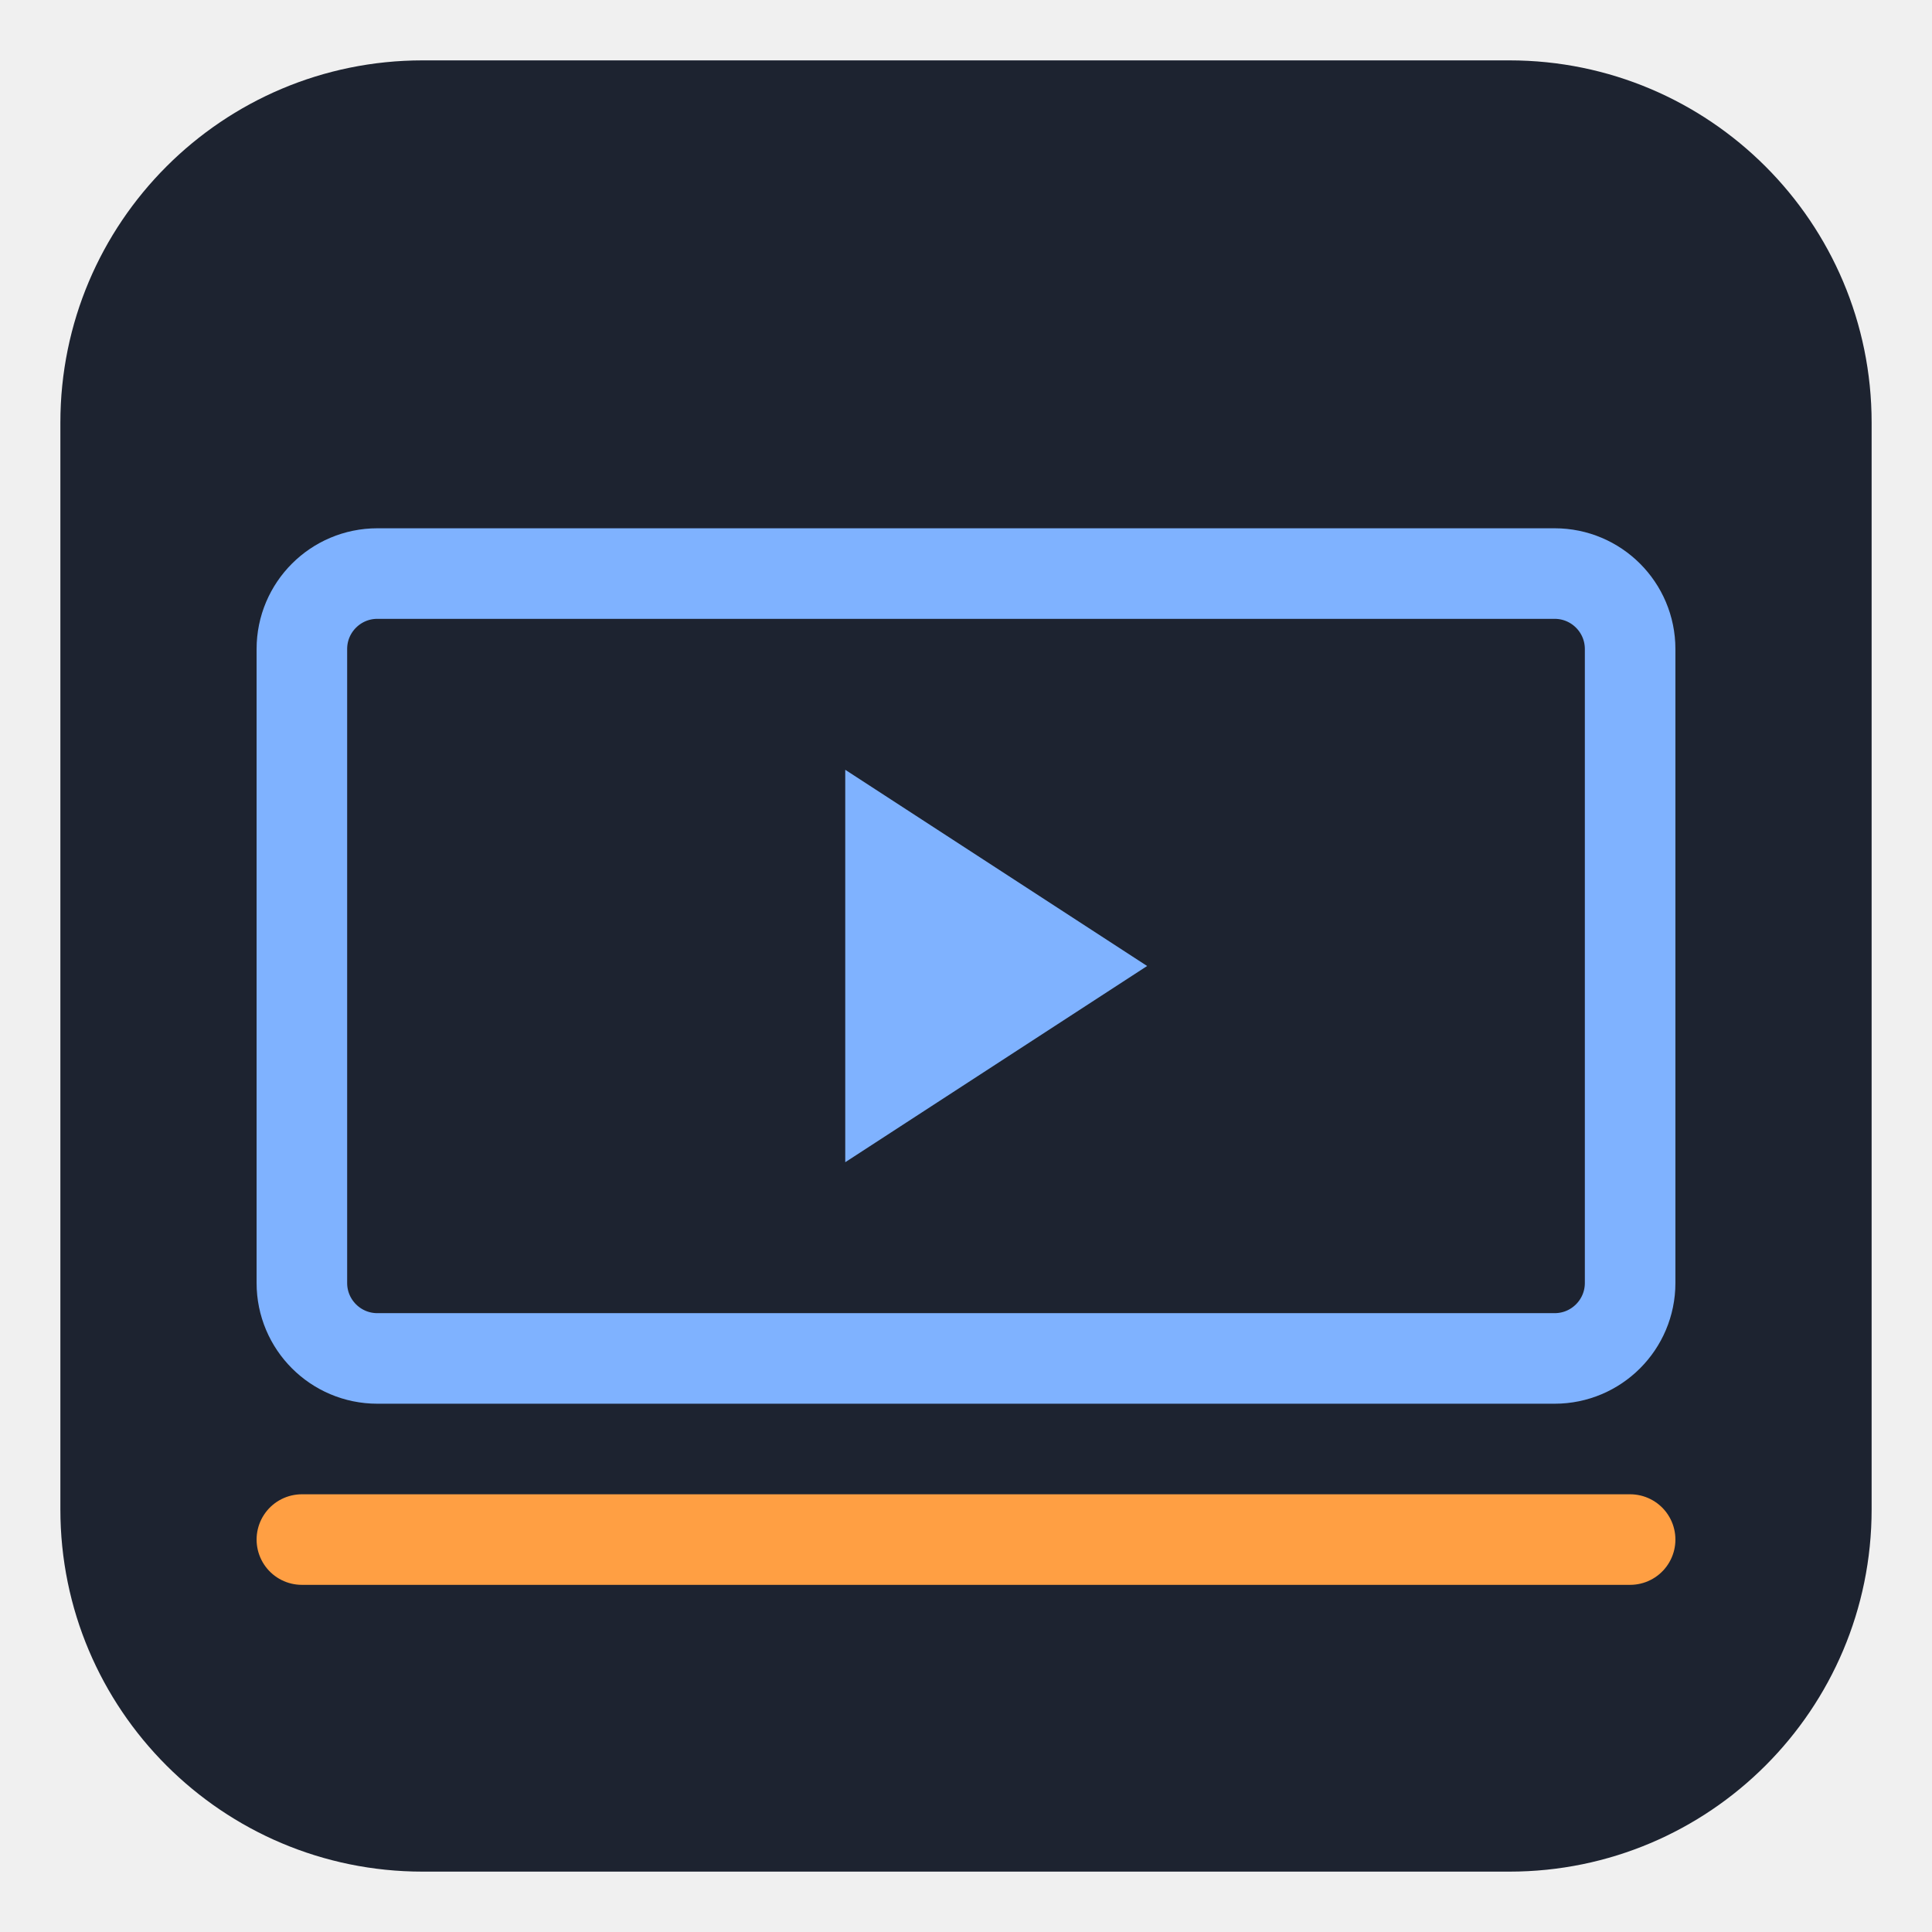
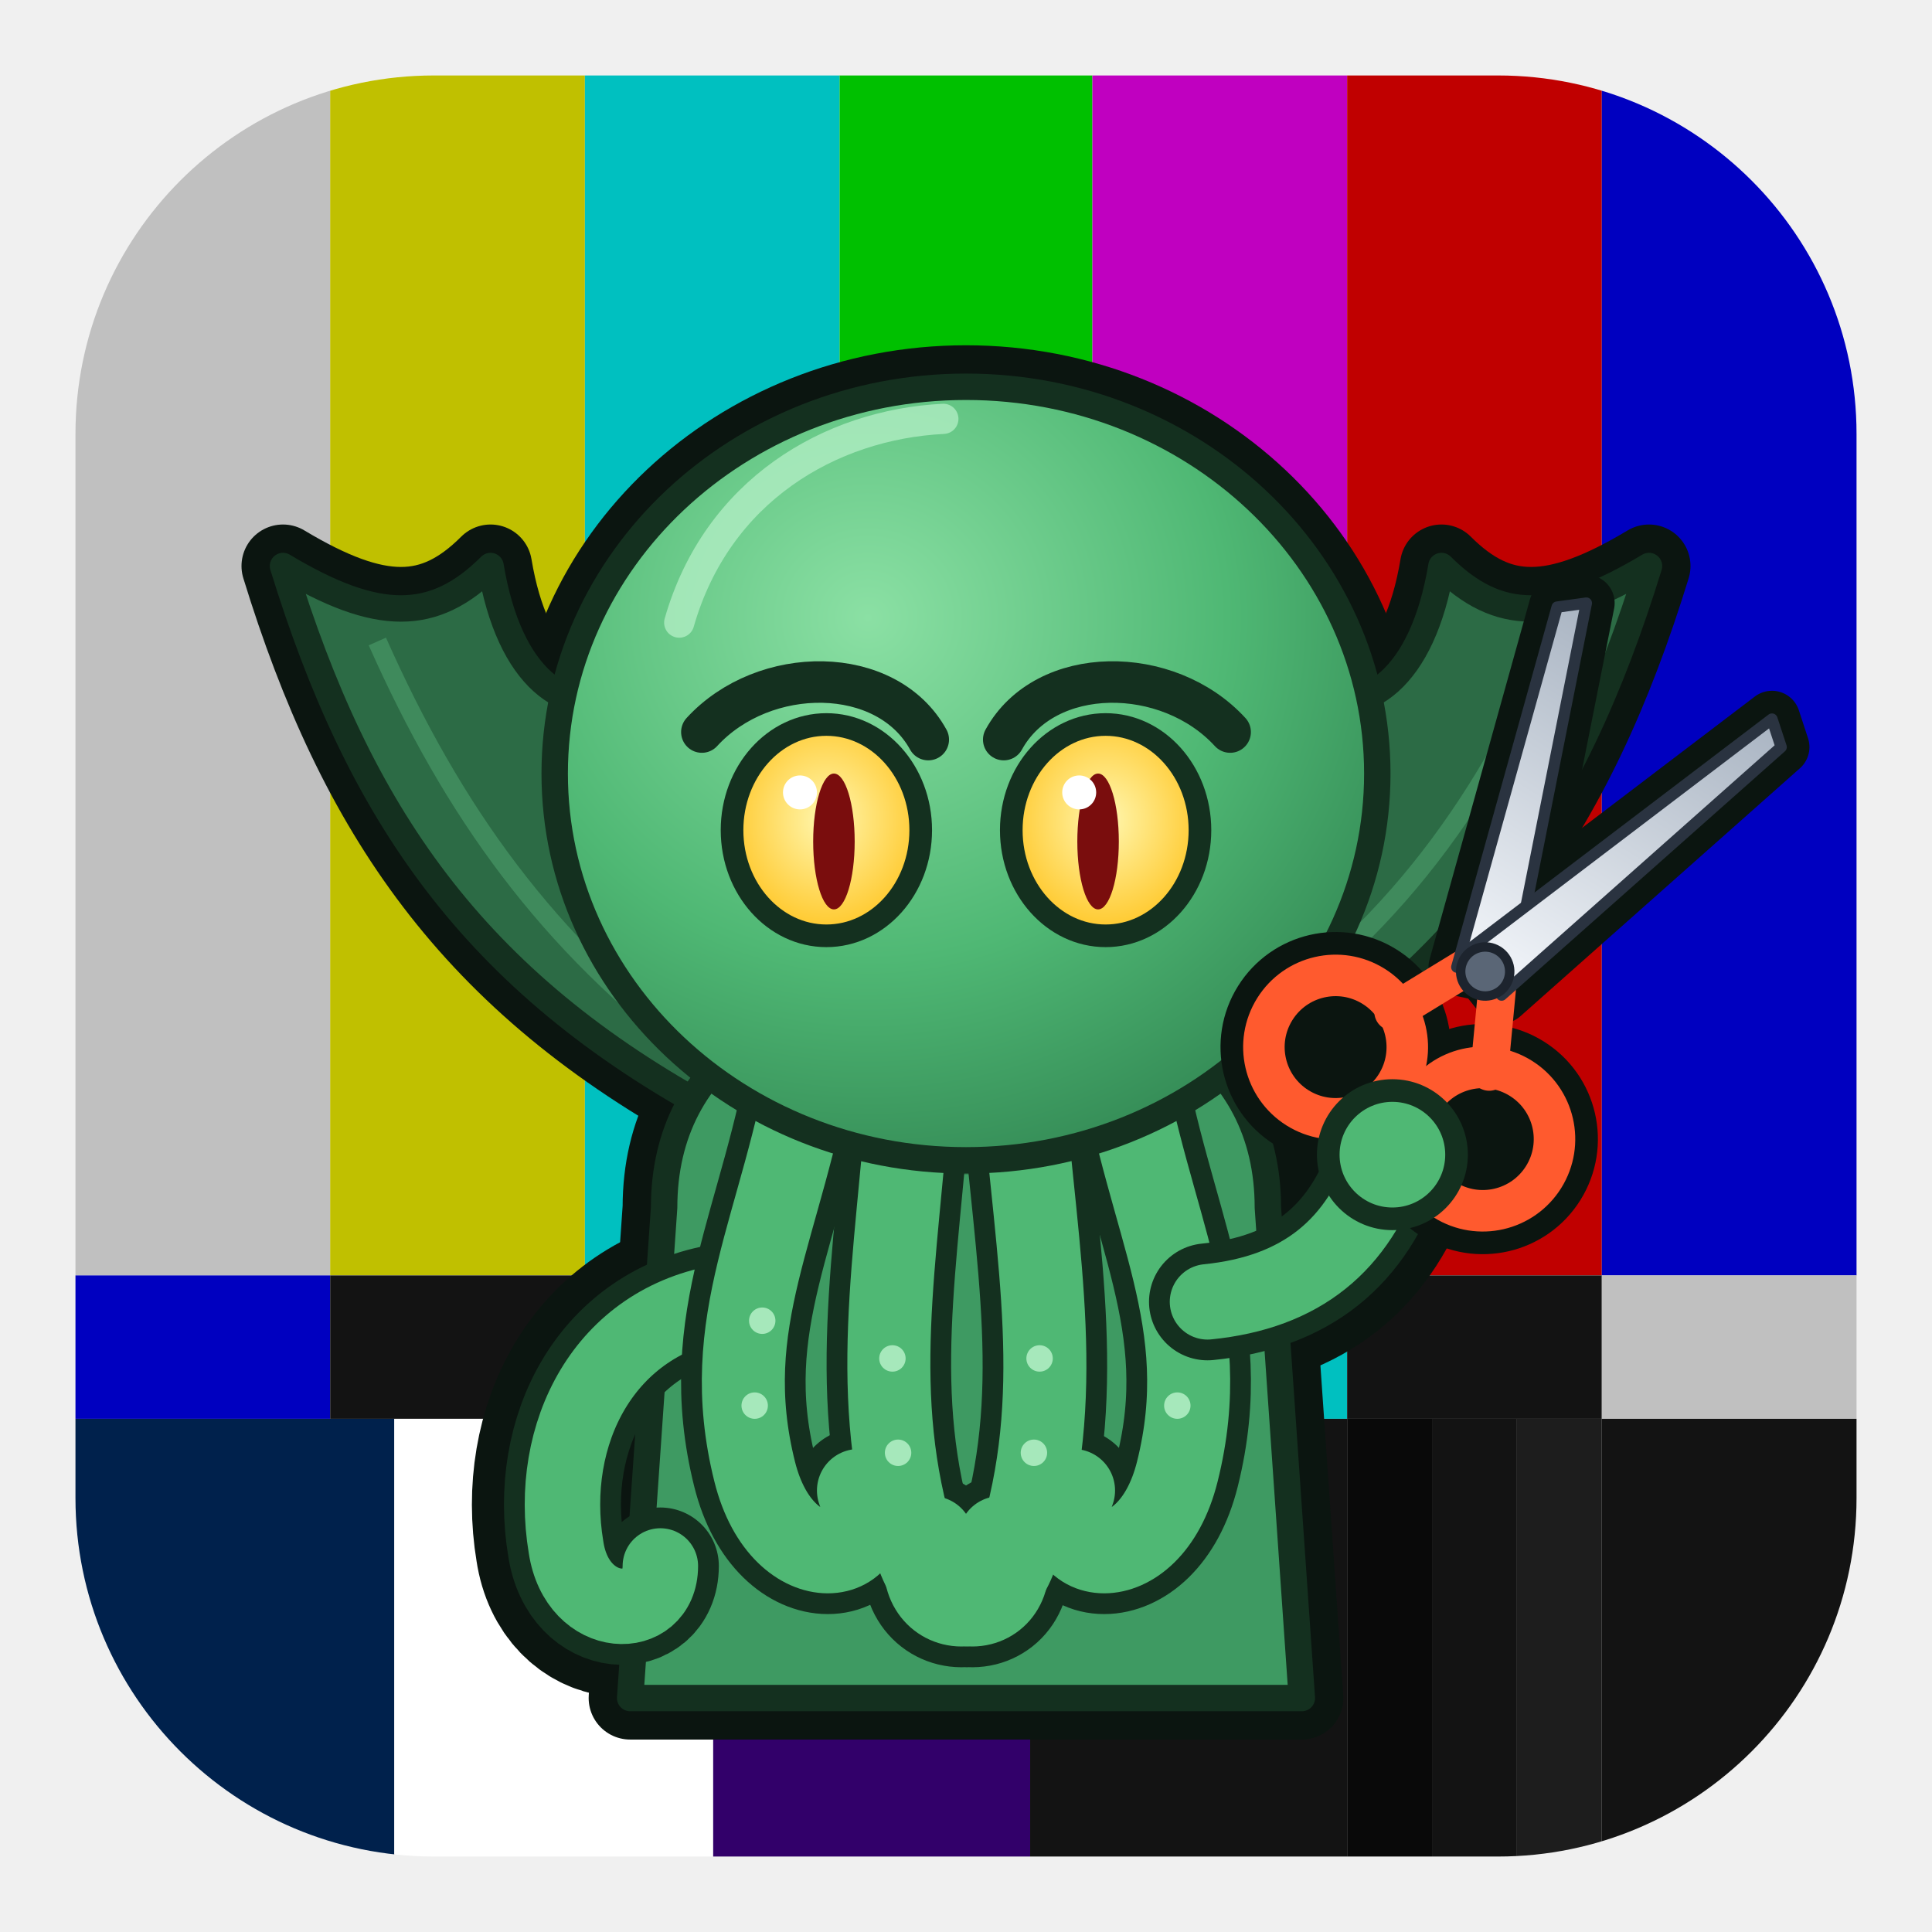
- <svg xmlns="http://www.w3.org/2000/svg" viewBox="0 0 256 256">
-   <rect x="8" y="8" width="240" height="240" rx="48" fill="#1d2330" />
-   <rect x="40" y="76" width="176" height="104" rx="10" fill="none" stroke="#7fb2ff" stroke-width="12" />
-   <path d="M112 102 L152 128 L112 154 Z" fill="#7fb2ff" />
-   <path d="M40 204 H216" stroke="#ff9f43" stroke-width="12" stroke-linecap="round" />
+ <svg xmlns="http://www.w3.org/2000/svg" xmlns:xlink="http://www.w3.org/1999/xlink" viewBox="0 0 1024 1024">
+   <defs>
+     <clipPath id="tile">
+       <rect x="40" y="40" width="944" height="944" rx="190" />
+     </clipPath>
+     <radialGradient id="headShade" cx="0.38" cy="0.3" r="0.8">
+       <stop offset="0" stop-color="#8be0a4" />
+       <stop offset="0.55" stop-color="#4fb874" />
+       <stop offset="1" stop-color="#2f8250" />
+     </radialGradient>
+     <linearGradient id="blade" x1="0" y1="0" x2="1" y2="0">
+       <stop offset="0" stop-color="#f4f7fb" />
+       <stop offset="1" stop-color="#a9b4c2" />
+     </linearGradient>
+     <radialGradient id="eyeGlow" cx="0.5" cy="0.45" r="0.6">
+       <stop offset="0" stop-color="#fff7b0" />
+       <stop offset="1" stop-color="#ffc21a" />
+     </radialGradient>
+     <g id="silhouette">
+       <path d="M380 590 C250 520 190 430 150 300 C200 330 230 330 260 300 C270 360 300 380 330 370 C330 430 360 470 400 490 Z" />
+       <path d="M644 590 C774 520 834 430 874 300 C824 330 794 330 764 300 C754 360 724 380 694 370 C694 430 664 470 624 490 Z" />
+       <path d="M352 640 C352 560 420 520 512 520 C604 520 672 560 672 640 L690 900 L334 900 Z" />
+       <ellipse cx="512" cy="410" rx="218" ry="205" />
+     </g>
+   </defs>
+   <g clip-path="url(#tile)">
+     <rect x="40" y="40" width="135" height="636" fill="#c0c0c0" />
+     <rect x="175" y="40" width="135" height="636" fill="#c0c000" />
+     <rect x="310" y="40" width="135" height="636" fill="#00c0c0" />
+     <rect x="445" y="40" width="134" height="636" fill="#00c000" />
+     <rect x="579" y="40" width="135" height="636" fill="#c000c0" />
+     <rect x="714" y="40" width="135" height="636" fill="#c00000" />
+     <rect x="849" y="40" width="135" height="636" fill="#0000c0" />
+     <rect x="40" y="676" width="135" height="76" fill="#0000c0" />
+     <rect x="175" y="676" width="135" height="76" fill="#131313" />
+     <rect x="310" y="676" width="135" height="76" fill="#c000c0" />
+     <rect x="445" y="676" width="134" height="76" fill="#131313" />
+     <rect x="579" y="676" width="135" height="76" fill="#00c0c0" />
+     <rect x="714" y="676" width="135" height="76" fill="#131313" />
+     <rect x="849" y="676" width="135" height="76" fill="#c0c0c0" />
+     <rect x="40" y="752" width="169" height="232" fill="#00214c" />
+     <rect x="209" y="752" width="169" height="232" fill="#ffffff" />
+     <rect x="378" y="752" width="168" height="232" fill="#32006a" />
+     <rect x="546" y="752" width="168" height="232" fill="#131313" />
+     <rect x="714" y="752" width="45" height="232" fill="#090909" />
+     <rect x="759" y="752" width="45" height="232" fill="#131313" />
+     <rect x="804" y="752" width="45" height="232" fill="#1d1d1d" />
+     <rect x="849" y="752" width="135" height="232" fill="#131313" />
+   </g>
+   <use xlink:href="#silhouette" fill="#0b1510" stroke="#0b1510" stroke-width="44" stroke-linejoin="round" />
+   <g fill="none" stroke="#0b1510" stroke-linecap="round" stroke-linejoin="round" stroke-width="96">
+     <path d="M430 560 C415 650 380 700 400 780 C415 840 470 830 455 790" />
+     <path d="M482 575 C475 670 460 740 485 820 C500 870 548 852 530 815" />
+     <path d="M542 575 C550 670 565 740 540 820 C525 870 477 852 494 815" />
+     <path d="M594 560 C609 650 644 700 624 780 C609 840 554 830 569 790" />
+     <path d="M640 690 C690 685 720 660 735 615" />
+     <path d="M384 690 C320 700 290 760 300 820 C306 860 350 860 350 830" />
+   </g>
+   <g stroke="#14301f" stroke-width="14" stroke-linejoin="round">
+     <path d="M380 590 C250 520 190 430 150 300 C200 330 230 330 260 300 C270 360 300 380 330 370 C330 430 360 470 400 490 Z" fill="#2c6b45" />
+     <path d="M644 590 C774 520 834 430 874 300 C824 330 794 330 764 300 C754 360 724 380 694 370 C694 430 664 470 624 490 Z" fill="#2c6b45" />
+     <path d="M370 560 C290 500 240 430 200 340 M640 560 C734 500 784 430 824 340" fill="none" stroke="#3f8a5c" stroke-width="10" />
+   </g>
+   <path d="M352 640 C352 560 420 520 512 520 C604 520 672 560 672 640 L690 900 L334 900 Z" fill="#3e9a62" stroke="#14301f" stroke-width="14" stroke-linejoin="round" />
+   <path d="M410 640 C440 610 584 610 614 640" fill="none" stroke="#2f7a4b" stroke-width="10" stroke-linecap="round" />
+   <path d="M384 690 C320 700 290 760 300 820 C306 860 350 860 350 830" fill="none" stroke="#14301f" stroke-width="62" stroke-linecap="round" />
+   <path d="M384 690 C320 700 290 760 300 820 C306 860 350 860 350 830" fill="none" stroke="#4fb874" stroke-width="40" stroke-linecap="round" />
+   <g fill="none" stroke-linecap="round" stroke-linejoin="round">
+     <g stroke="#14301f" stroke-width="66">
+       <path d="M430 560 C415 650 380 700 400 780 C415 840 470 830 455 790" />
+       <path d="M482 575 C475 670 460 740 485 820 C500 870 548 852 530 815" />
+       <path d="M542 575 C550 670 565 740 540 820 C525 870 477 852 494 815" />
+       <path d="M594 560 C609 650 644 700 624 780 C609 840 554 830 569 790" />
+     </g>
+     <g stroke="#4fb874" stroke-width="44">
+       <path d="M430 560 C415 650 380 700 400 780 C415 840 470 830 455 790" />
+       <path d="M482 575 C475 670 460 740 485 820 C500 870 548 852 530 815" />
+       <path d="M542 575 C550 670 565 740 540 820 C525 870 477 852 494 815" />
+       <path d="M594 560 C609 650 644 700 624 780 C609 840 554 830 569 790" />
+     </g>
+     <g fill="#a6e8bb" stroke="none">
+       <circle cx="404" cy="700" r="7" />
+       <circle cx="400" cy="745" r="7" />
+       <circle cx="473" cy="720" r="7" />
+       <circle cx="476" cy="770" r="7" />
+       <circle cx="551" cy="720" r="7" />
+       <circle cx="548" cy="770" r="7" />
+       <circle cx="620" cy="700" r="7" />
+       <circle cx="624" cy="745" r="7" />
+     </g>
+   </g>
+   <ellipse cx="512" cy="410" rx="218" ry="205" fill="url(#headShade)" stroke="#14301f" stroke-width="14" />
+   <path d="M360 330 C380 260 440 225 500 222" fill="none" stroke="#b9f2cb" stroke-width="16" stroke-linecap="round" opacity="0.7" />
+   <path d="M372 388 C405 352 470 352 492 392" fill="none" stroke="#14301f" stroke-width="22" stroke-linecap="round" />
+   <path d="M652 388 C619 352 554 352 532 392" fill="none" stroke="#14301f" stroke-width="22" stroke-linecap="round" />
+   <ellipse cx="438" cy="440" rx="50" ry="56" fill="url(#eyeGlow)" stroke="#14301f" stroke-width="12" />
+   <ellipse cx="586" cy="440" rx="50" ry="56" fill="url(#eyeGlow)" stroke="#14301f" stroke-width="12" />
+   <ellipse cx="442" cy="446" rx="11" ry="36" fill="#7a0d0d" />
+   <ellipse cx="582" cy="446" rx="11" ry="36" fill="#7a0d0d" />
+   <circle cx="424" cy="420" r="9" fill="#ffffff" />
+   <circle cx="572" cy="420" r="9" fill="#ffffff" />
+   <path d="M640 690 C690 685 720 660 735 615" fill="none" stroke="#14301f" stroke-width="62" stroke-linecap="round" />
+   <path d="M640 690 C690 685 720 660 735 615" fill="none" stroke="#4fb874" stroke-width="40" stroke-linecap="round" />
+   <g transform="translate(784 520) rotate(-58)">
+     <g fill="#0b1510" stroke="#0b1510" stroke-width="30" stroke-linejoin="round">
+       <path d="M0 -14 L190 -70 L200 -58 L10 14 Z" />
+       <path d="M0 14 L190 70 L200 58 L10 -14 Z" />
+       <circle cx="-70" cy="-46" r="46" />
+       <circle cx="-70" cy="46" r="46" />
+     </g>
+     <g fill="none" stroke="#ff5a2e" stroke-width="22">
+       <circle cx="-70" cy="-46" r="38" />
+       <circle cx="-70" cy="46" r="38" />
+     </g>
+     <path d="M-38 -30 L10 -6 M-38 30 L10 6" stroke="#ff5a2e" stroke-width="20" stroke-linecap="round" />
+     <path d="M0 -14 L190 -70 L200 -58 L10 14 Z" fill="url(#blade)" stroke="#2a3340" stroke-width="6" stroke-linejoin="round" />
+     <path d="M0 14 L190 70 L200 58 L10 -14 Z" fill="url(#blade)" stroke="#2a3340" stroke-width="6" stroke-linejoin="round" />
+     <circle cx="6" cy="0" r="13" fill="#5a6676" stroke="#1d242e" stroke-width="5" />
+   </g>
+   <circle cx="738" cy="612" r="34" fill="#4fb874" stroke="#14301f" stroke-width="12" />
</svg>
